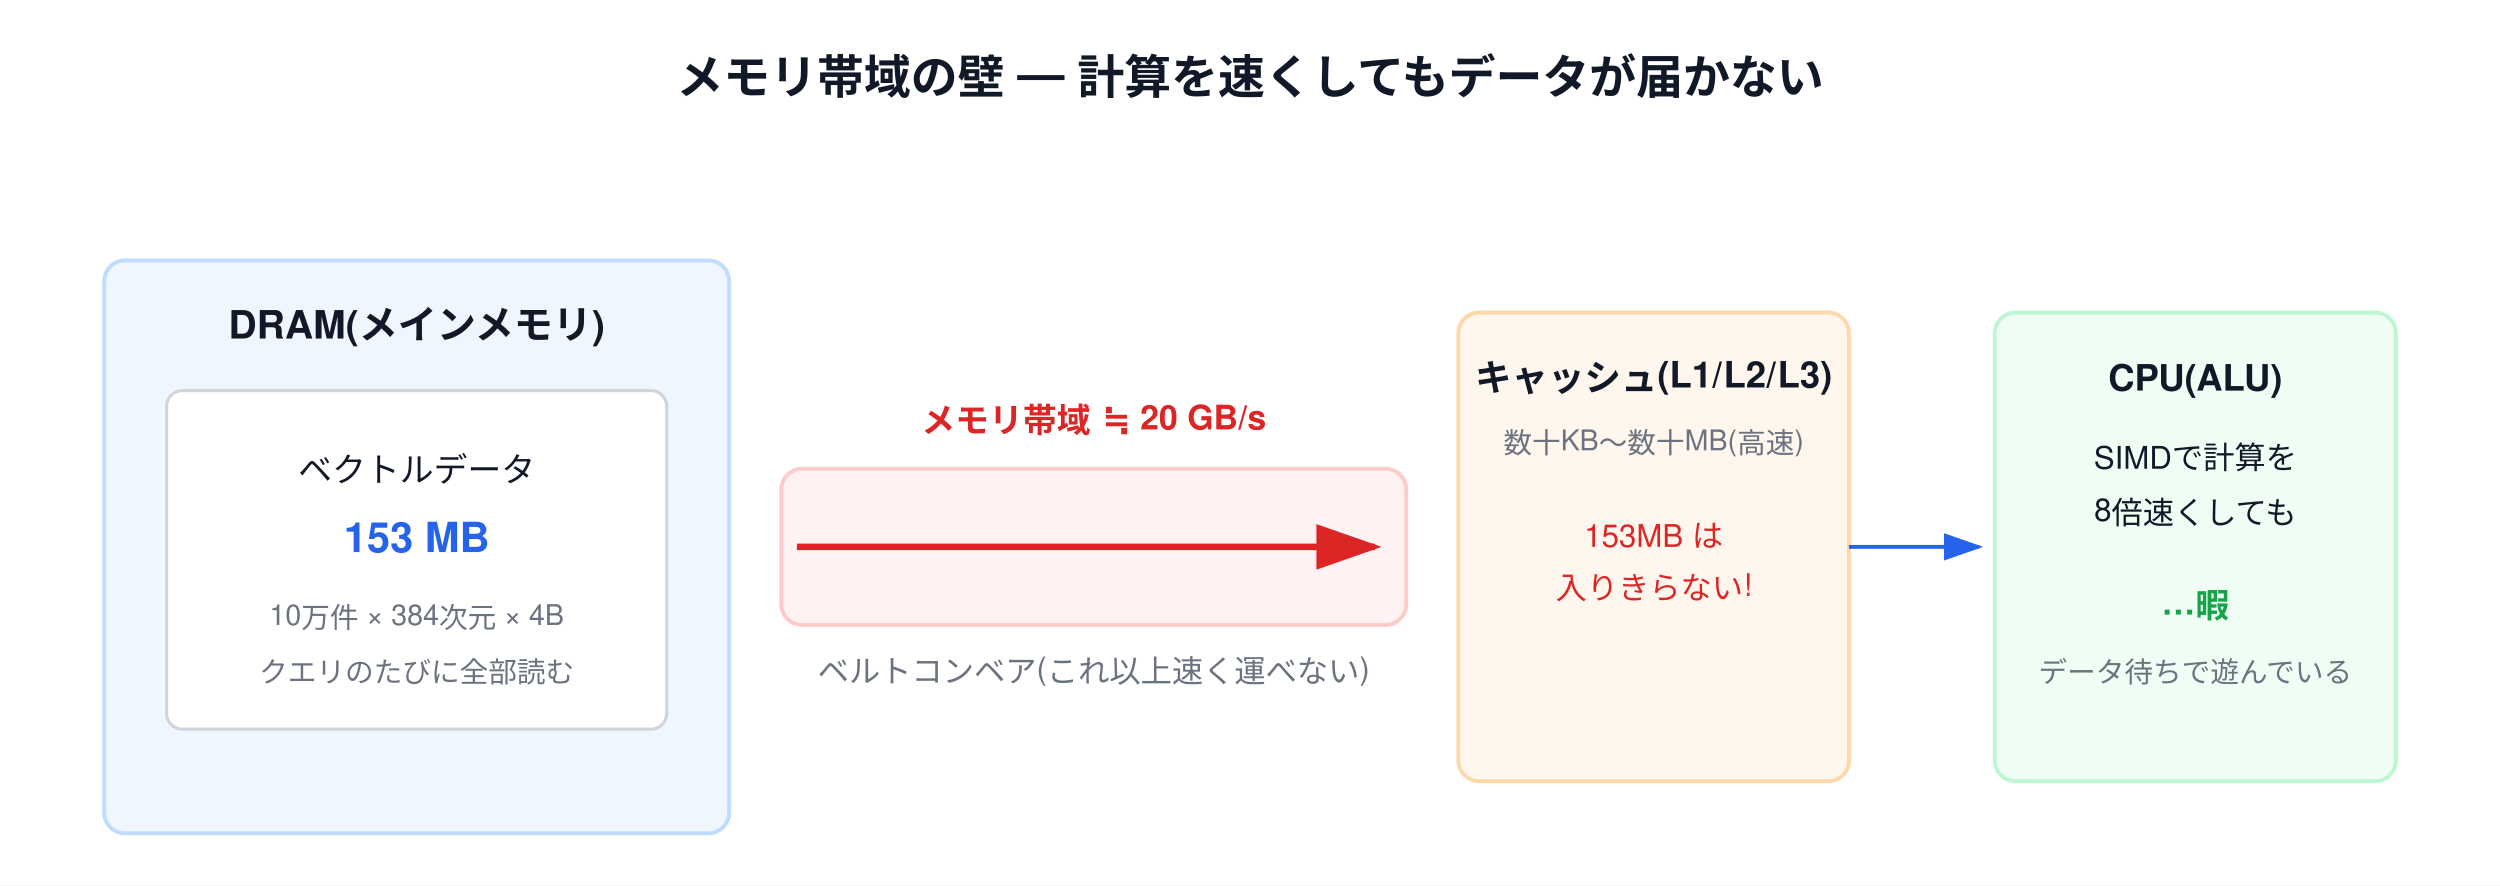
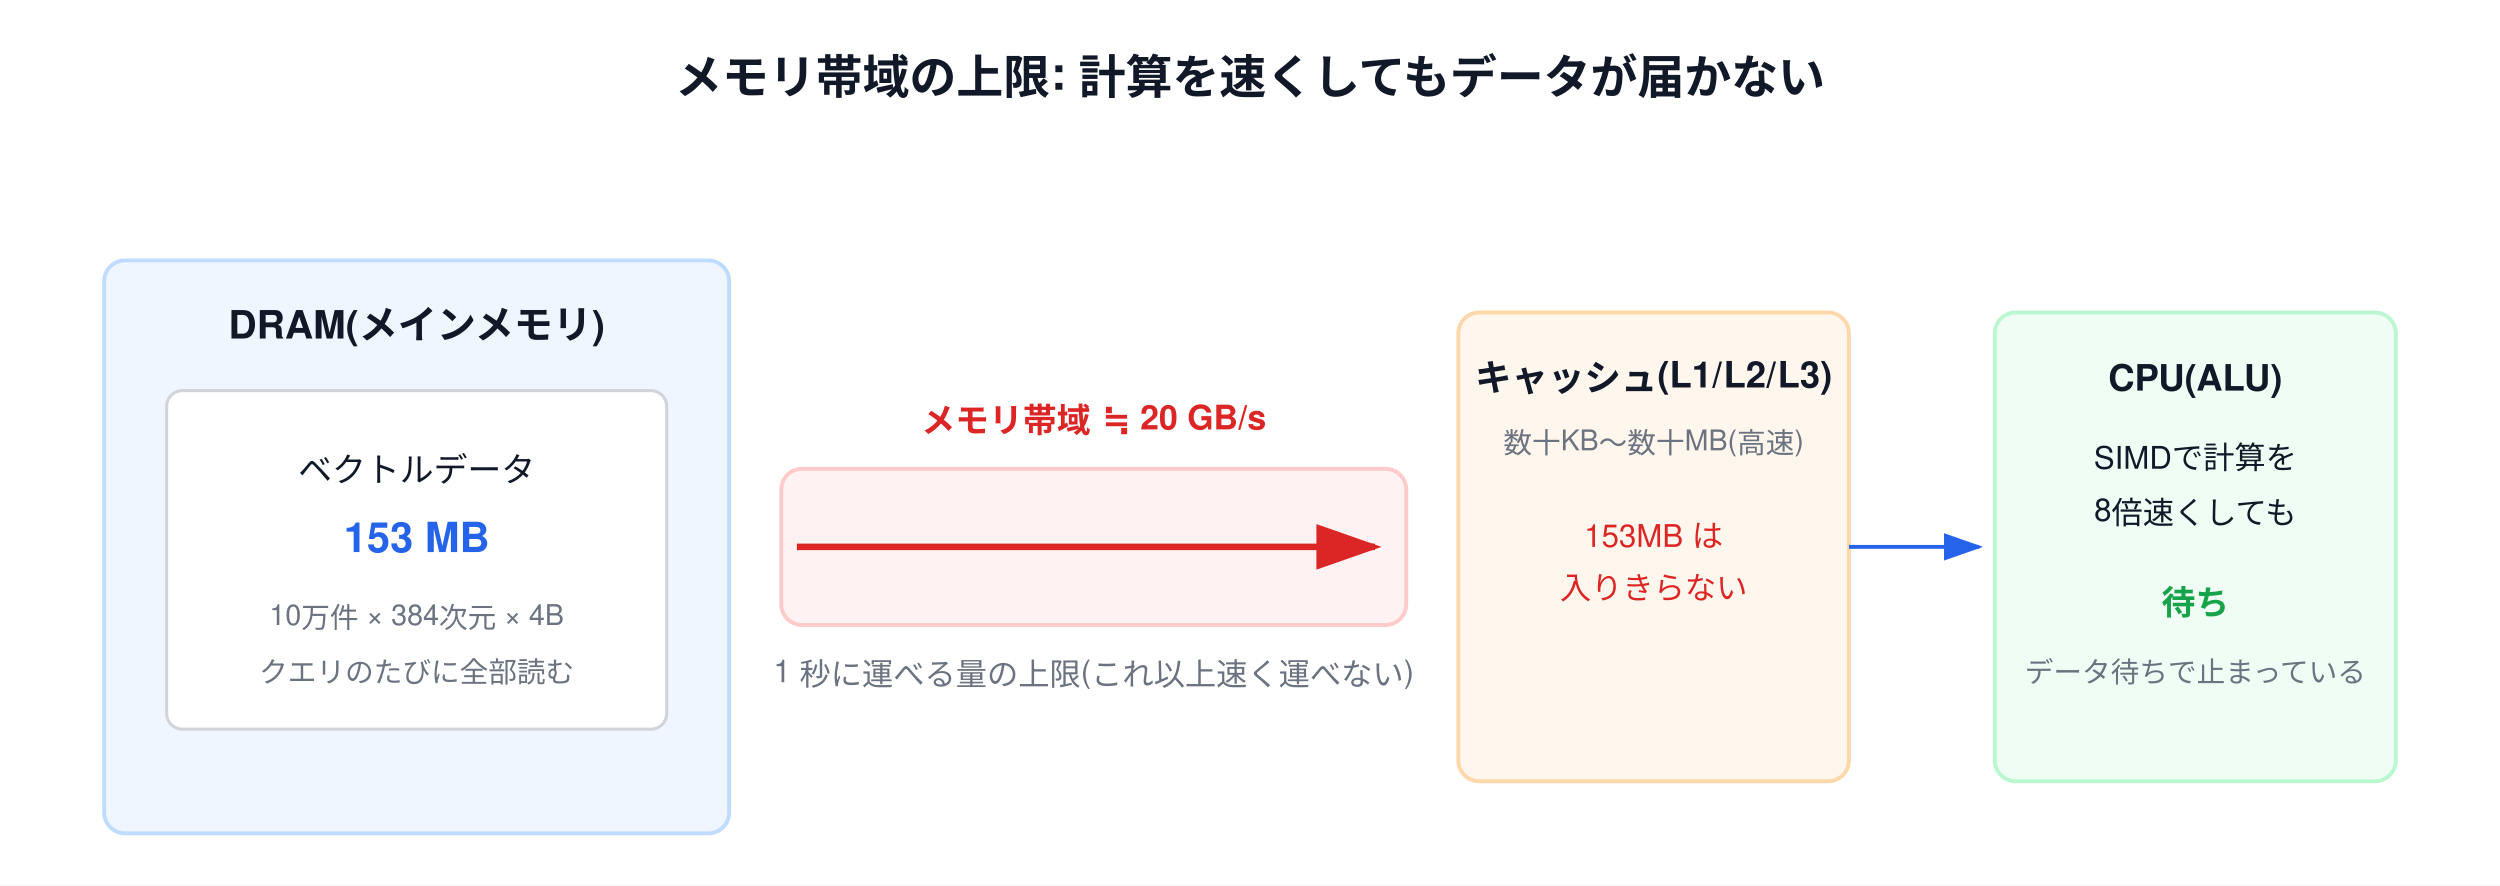
<svg xmlns="http://www.w3.org/2000/svg" viewBox="0 0 960 340">
  <defs>
    <marker id="ar" markerWidth="10" markerHeight="7" refX="9" refY="3.5" orient="auto">
      <polygon points="0 0, 10 3.5, 0 7" fill="#dc2626" />
    </marker>
    <marker id="ab" markerWidth="10" markerHeight="7" refX="9" refY="3.5" orient="auto">
      <polygon points="0 0, 10 3.5, 0 7" fill="#2563eb" />
    </marker>
  </defs>
  <style>text{font-family:'Helvetica Neue', Helvetica, Arial, 'Hiragino Sans', 'Hiragino Kaku Gothic ProN', sans-serif;}</style>
  <rect width="960" height="340" fill="#ffffff" />
-   <text x="480" y="36" font-size="18" font-weight="600" fill="#111827" text-anchor="middle">メモリ帯域の壁 — 計算を速くしてもデータが届かない</text>
+   <text x="480" y="36" font-size="18" font-weight="600" fill="#111827" text-anchor="middle">メモリ帯域の上限: 計算を速くしてもデータが届かない</text>
  <rect x="40" y="100" width="240" height="220" rx="8" fill="#eff6ff" stroke="#bfdbfe" stroke-width="1.5" />
  <text x="160" y="130" font-size="15" font-weight="600" fill="#111827" text-anchor="middle">DRAM(メインメモリ)</text>
  <rect x="64" y="150" width="192" height="130" rx="6" fill="#ffffff" stroke="#d1d5db" stroke-width="1.2" />
  <text x="160" y="185" font-size="13" fill="#111827" text-anchor="middle">ベクトルデータ</text>
  <text x="160" y="212" font-size="16" font-weight="600" fill="#2563eb" text-anchor="middle">153 MB</text>
  <text x="160" y="240" font-size="11" fill="#6b7280" text-anchor="middle">10万件 × 384次元 × 4B</text>
  <text x="160" y="262" font-size="11" fill="#6b7280" text-anchor="middle">クエリのたびに全部読む</text>
  <rect x="300" y="180" width="240" height="60" rx="8" fill="#fef2f2" stroke="#fecaca" stroke-width="1.5" />
  <line x1="306" y1="210" x2="528" y2="210" stroke="#dc2626" stroke-width="2.5" marker-end="url(#ar)" />
  <text x="420" y="166" font-size="13" font-weight="600" fill="#dc2626" text-anchor="middle">メモリ帯域 ≒ 20 GB/s</text>
-   <text x="420" y="262" font-size="12" fill="#6b7280" text-anchor="middle">ベルトコンベア(これ以上速く運べない)</text>
+   <text x="420" y="262" font-size="12" fill="#6b7280" text-anchor="middle">1 秒に運べる量の上限(これ以上速く運べない)</text>
  <rect x="560" y="120" width="150" height="180" rx="8" fill="#fff7ed" stroke="#fed7aa" stroke-width="1.5" />
  <text x="635" y="150" font-size="14" font-weight="600" fill="#111827" text-anchor="middle">キャッシュ(L1/L2/L3)</text>
  <text x="635" y="174" font-size="11" fill="#6b7280" text-anchor="middle">数十KB〜数十MB(高速)</text>
  <text x="635" y="210" font-size="12" fill="#dc2626" text-anchor="middle">153MB は</text>
-   <text x="635" y="230" font-size="12" fill="#dc2626" text-anchor="middle">入りきらない!</text>
+   <text x="635" y="230" font-size="12" fill="#dc2626" text-anchor="middle">入りきらない</text>
  <line x1="710" y1="210" x2="760" y2="210" stroke="#2563eb" stroke-width="1.5" marker-end="url(#ab)" />
  <rect x="766" y="120" width="154" height="180" rx="8" fill="#f0fdf4" stroke="#bbf7d0" stroke-width="1.5" />
  <text x="843" y="150" font-size="14" font-weight="600" fill="#111827" text-anchor="middle">CPU(ALU)</text>
  <text x="843" y="180" font-size="12" fill="#111827" text-anchor="middle">SIMDで計算を</text>
  <text x="843" y="200" font-size="12" fill="#111827" text-anchor="middle">8倍速くしても</text>
-   <text x="843" y="236" font-size="13" font-weight="600" fill="#16a34a" text-anchor="middle">…暇</text>
-   <text x="843" y="262" font-size="11" fill="#6b7280" text-anchor="middle">データ待ちで遊んでいる</text>
+   <text x="843" y="236" font-size="13" font-weight="600" fill="#16a34a" text-anchor="middle">待ち</text>
+   <text x="843" y="262" font-size="11" fill="#6b7280" text-anchor="middle">データ待ちで止まっている</text>
</svg>
